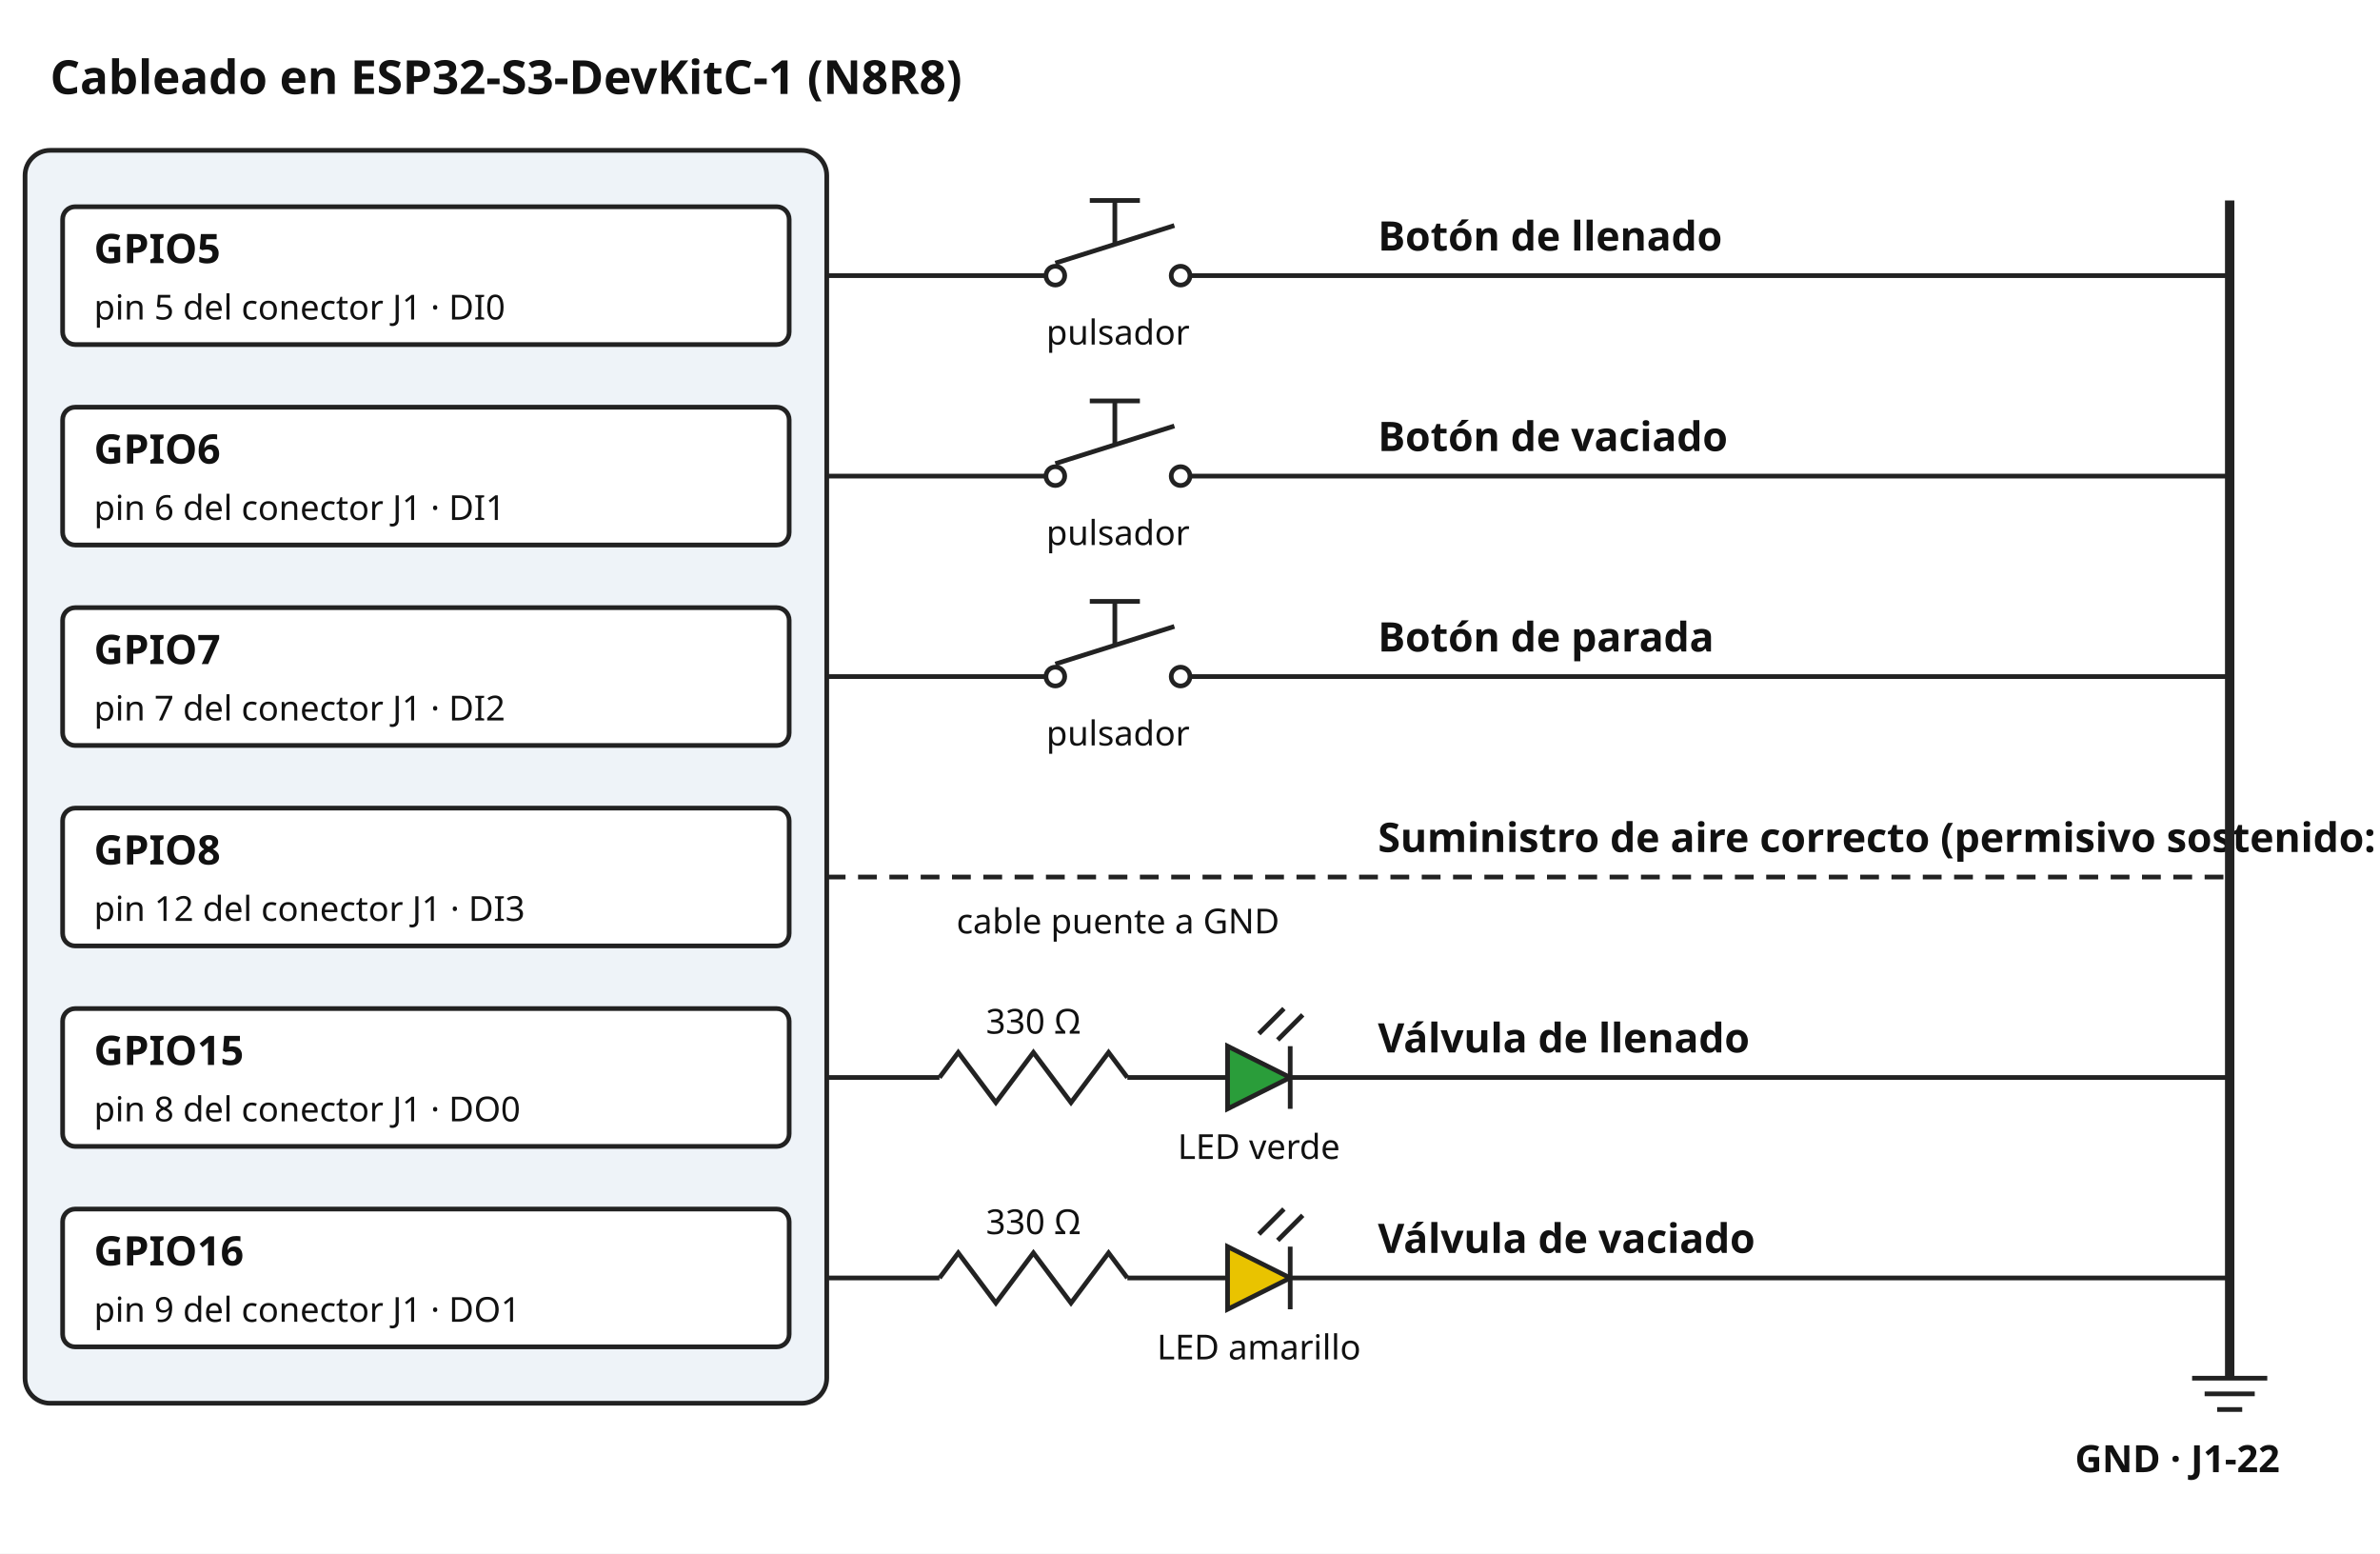
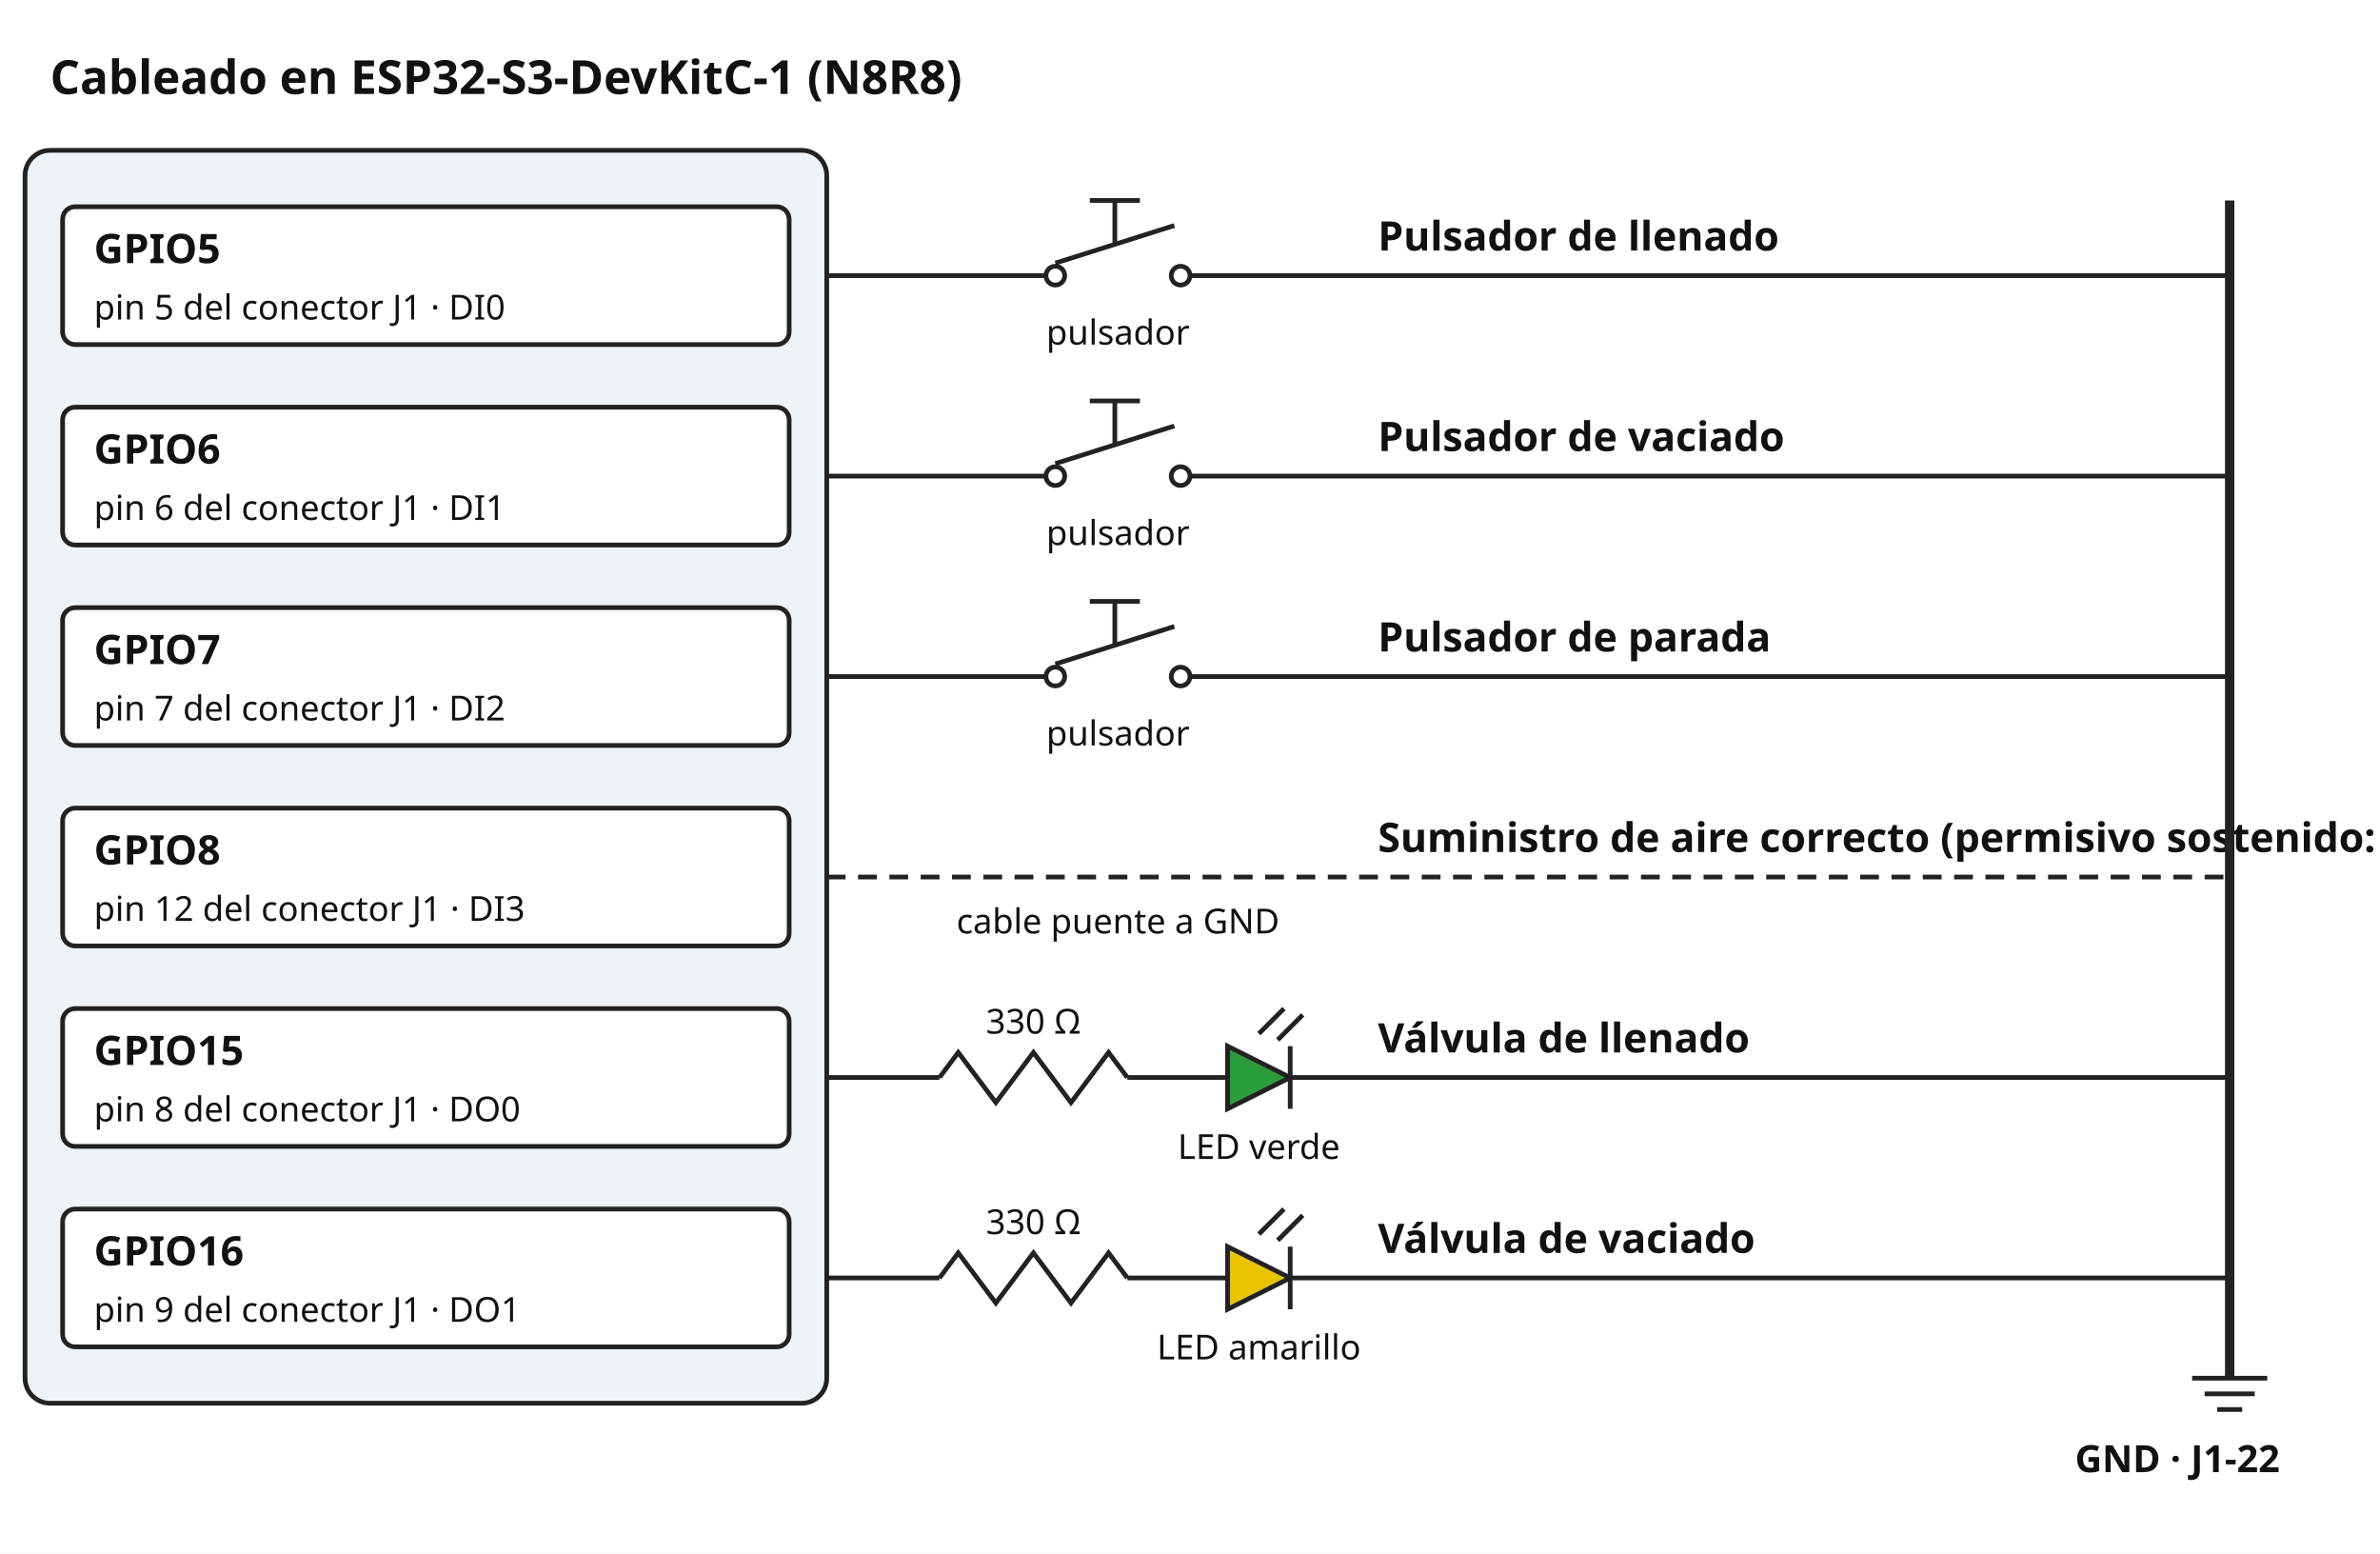
<svg xmlns="http://www.w3.org/2000/svg" viewBox="0 0 760 496" width="760" height="496" role="img" aria-labelledby="wiring-esp32-s3-devkitc-title wiring-esp32-s3-devkitc-desc" font-family="sans-serif" fill="#111111" stroke="#222222" stroke-width="1.5">
  <rect width="760" height="496" fill="#ffffff" stroke="none" />
  <text stroke="none" x="16" y="30" font-size="15" font-weight="bold">Cableado en ESP32-S3-DevKitC-1 (N8R8)</text>
  <rect x="8" y="48" width="256" height="400" rx="8" fill="#eef3f8" />
  <rect x="20" y="66" width="232" height="44" rx="4" fill="#ffffff" />
  <text stroke="none" x="30" y="84" font-size="13" font-weight="bold">GPIO5</text>
  <text stroke="none" x="30" y="102" font-size="11">pin 5 del conector J1 · DI0</text>
-   <text stroke="none" x="440" y="80" font-size="13" font-weight="bold">Botón de llenado</text>
+   <text stroke="none" x="440" y="80" font-size="13" font-weight="bold">Pulsador de llenado</text>
  <polyline points="264,88 334,88" fill="none" />
  <circle cx="337" cy="88" r="3" fill="#ffffff" />
  <circle cx="377" cy="88" r="3" fill="#ffffff" />
  <polyline points="337,84 375,72" fill="none" />
  <polyline points="356,78 356,64" fill="none" />
  <polyline points="348,64 364,64" fill="none" />
  <text stroke="none" x="357" y="110" text-anchor="middle" font-size="11">pulsador</text>
  <polyline points="380,88 712,88" fill="none" />
  <rect x="20" y="130" width="232" height="44" rx="4" fill="#ffffff" />
  <text stroke="none" x="30" y="148" font-size="13" font-weight="bold">GPIO6</text>
  <text stroke="none" x="30" y="166" font-size="11">pin 6 del conector J1 · DI1</text>
-   <text stroke="none" x="440" y="144" font-size="13" font-weight="bold">Botón de vaciado</text>
+   <text stroke="none" x="440" y="144" font-size="13" font-weight="bold">Pulsador de vaciado</text>
  <polyline points="264,152 334,152" fill="none" />
  <circle cx="337" cy="152" r="3" fill="#ffffff" />
  <circle cx="377" cy="152" r="3" fill="#ffffff" />
  <polyline points="337,148 375,136" fill="none" />
  <polyline points="356,142 356,128" fill="none" />
  <polyline points="348,128 364,128" fill="none" />
  <text stroke="none" x="357" y="174" text-anchor="middle" font-size="11">pulsador</text>
  <polyline points="380,152 712,152" fill="none" />
  <rect x="20" y="194" width="232" height="44" rx="4" fill="#ffffff" />
  <text stroke="none" x="30" y="212" font-size="13" font-weight="bold">GPIO7</text>
  <text stroke="none" x="30" y="230" font-size="11">pin 7 del conector J1 · DI2</text>
-   <text stroke="none" x="440" y="208" font-size="13" font-weight="bold">Botón de parada</text>
+   <text stroke="none" x="440" y="208" font-size="13" font-weight="bold">Pulsador de parada</text>
  <polyline points="264,216 334,216" fill="none" />
  <circle cx="337" cy="216" r="3" fill="#ffffff" />
  <circle cx="377" cy="216" r="3" fill="#ffffff" />
  <polyline points="337,212 375,200" fill="none" />
  <polyline points="356,206 356,192" fill="none" />
  <polyline points="348,192 364,192" fill="none" />
  <text stroke="none" x="357" y="238" text-anchor="middle" font-size="11">pulsador</text>
  <polyline points="380,216 712,216" fill="none" />
  <rect x="20" y="258" width="232" height="44" rx="4" fill="#ffffff" />
  <text stroke="none" x="30" y="276" font-size="13" font-weight="bold">GPIO8</text>
  <text stroke="none" x="30" y="294" font-size="11">pin 12 del conector J1 · DI3</text>
  <text stroke="none" x="440" y="272" font-size="13" font-weight="bold">Suministro de aire correcto (permisivo sostenido: deje el cable puente conectado y retírelo un momento para simular una falla del suministro de aire)</text>
  <polyline points="264,280 712,280" fill="none" stroke-dasharray="6 4" />
  <text stroke="none" x="357" y="298" text-anchor="middle" font-size="11">cable puente a GND</text>
  <rect x="20" y="322" width="232" height="44" rx="4" fill="#ffffff" />
  <text stroke="none" x="30" y="340" font-size="13" font-weight="bold">GPIO15</text>
  <text stroke="none" x="30" y="358" font-size="11">pin 8 del conector J1 · DO0</text>
  <text stroke="none" x="440" y="336" font-size="13" font-weight="bold">Válvula de llenado</text>
  <polyline points="264,344 300,344" fill="none" />
  <polyline points="300,344 306,336 318,352 330,336 342,352 354,336 360,344" fill="none" />
  <text stroke="none" x="330" y="330" text-anchor="middle" font-size="11">330 Ω</text>
  <polyline points="360,344 392,344" fill="none" />
  <polygon points="392,334 392,354 412,344" fill="#2a9d3a" />
  <polyline points="412,334 412,354" fill="none" />
  <polyline points="402,330 410,322" fill="none" />
  <polyline points="408,332 416,324" fill="none" />
  <text stroke="none" x="402" y="370" text-anchor="middle" font-size="11">LED verde</text>
  <polyline points="412,344 712,344" fill="none" />
  <rect x="20" y="386" width="232" height="44" rx="4" fill="#ffffff" />
  <text stroke="none" x="30" y="404" font-size="13" font-weight="bold">GPIO16</text>
  <text stroke="none" x="30" y="422" font-size="11">pin 9 del conector J1 · DO1</text>
  <text stroke="none" x="440" y="400" font-size="13" font-weight="bold">Válvula de vaciado</text>
  <polyline points="264,408 300,408" fill="none" />
  <polyline points="300,408 306,400 318,416 330,400 342,416 354,400 360,408" fill="none" />
  <text stroke="none" x="330" y="394" text-anchor="middle" font-size="11">330 Ω</text>
  <polyline points="360,408 392,408" fill="none" />
  <polygon points="392,398 392,418 412,408" fill="#e9c300" />
  <polyline points="412,398 412,418" fill="none" />
  <polyline points="402,394 410,386" fill="none" />
  <polyline points="408,396 416,388" fill="none" />
  <text stroke="none" x="402" y="434" text-anchor="middle" font-size="11">LED amarillo</text>
  <polyline points="412,408 712,408" fill="none" />
  <polyline points="712,64 712,440" fill="none" stroke-width="3" />
  <polyline points="700,440 724,440" fill="none" />
  <polyline points="704,445 720,445" fill="none" />
  <polyline points="708,450 716,450" fill="none" />
  <text stroke="none" x="728" y="470" text-anchor="end" font-size="12" font-weight="bold">GND · J1-22</text>
</svg>
